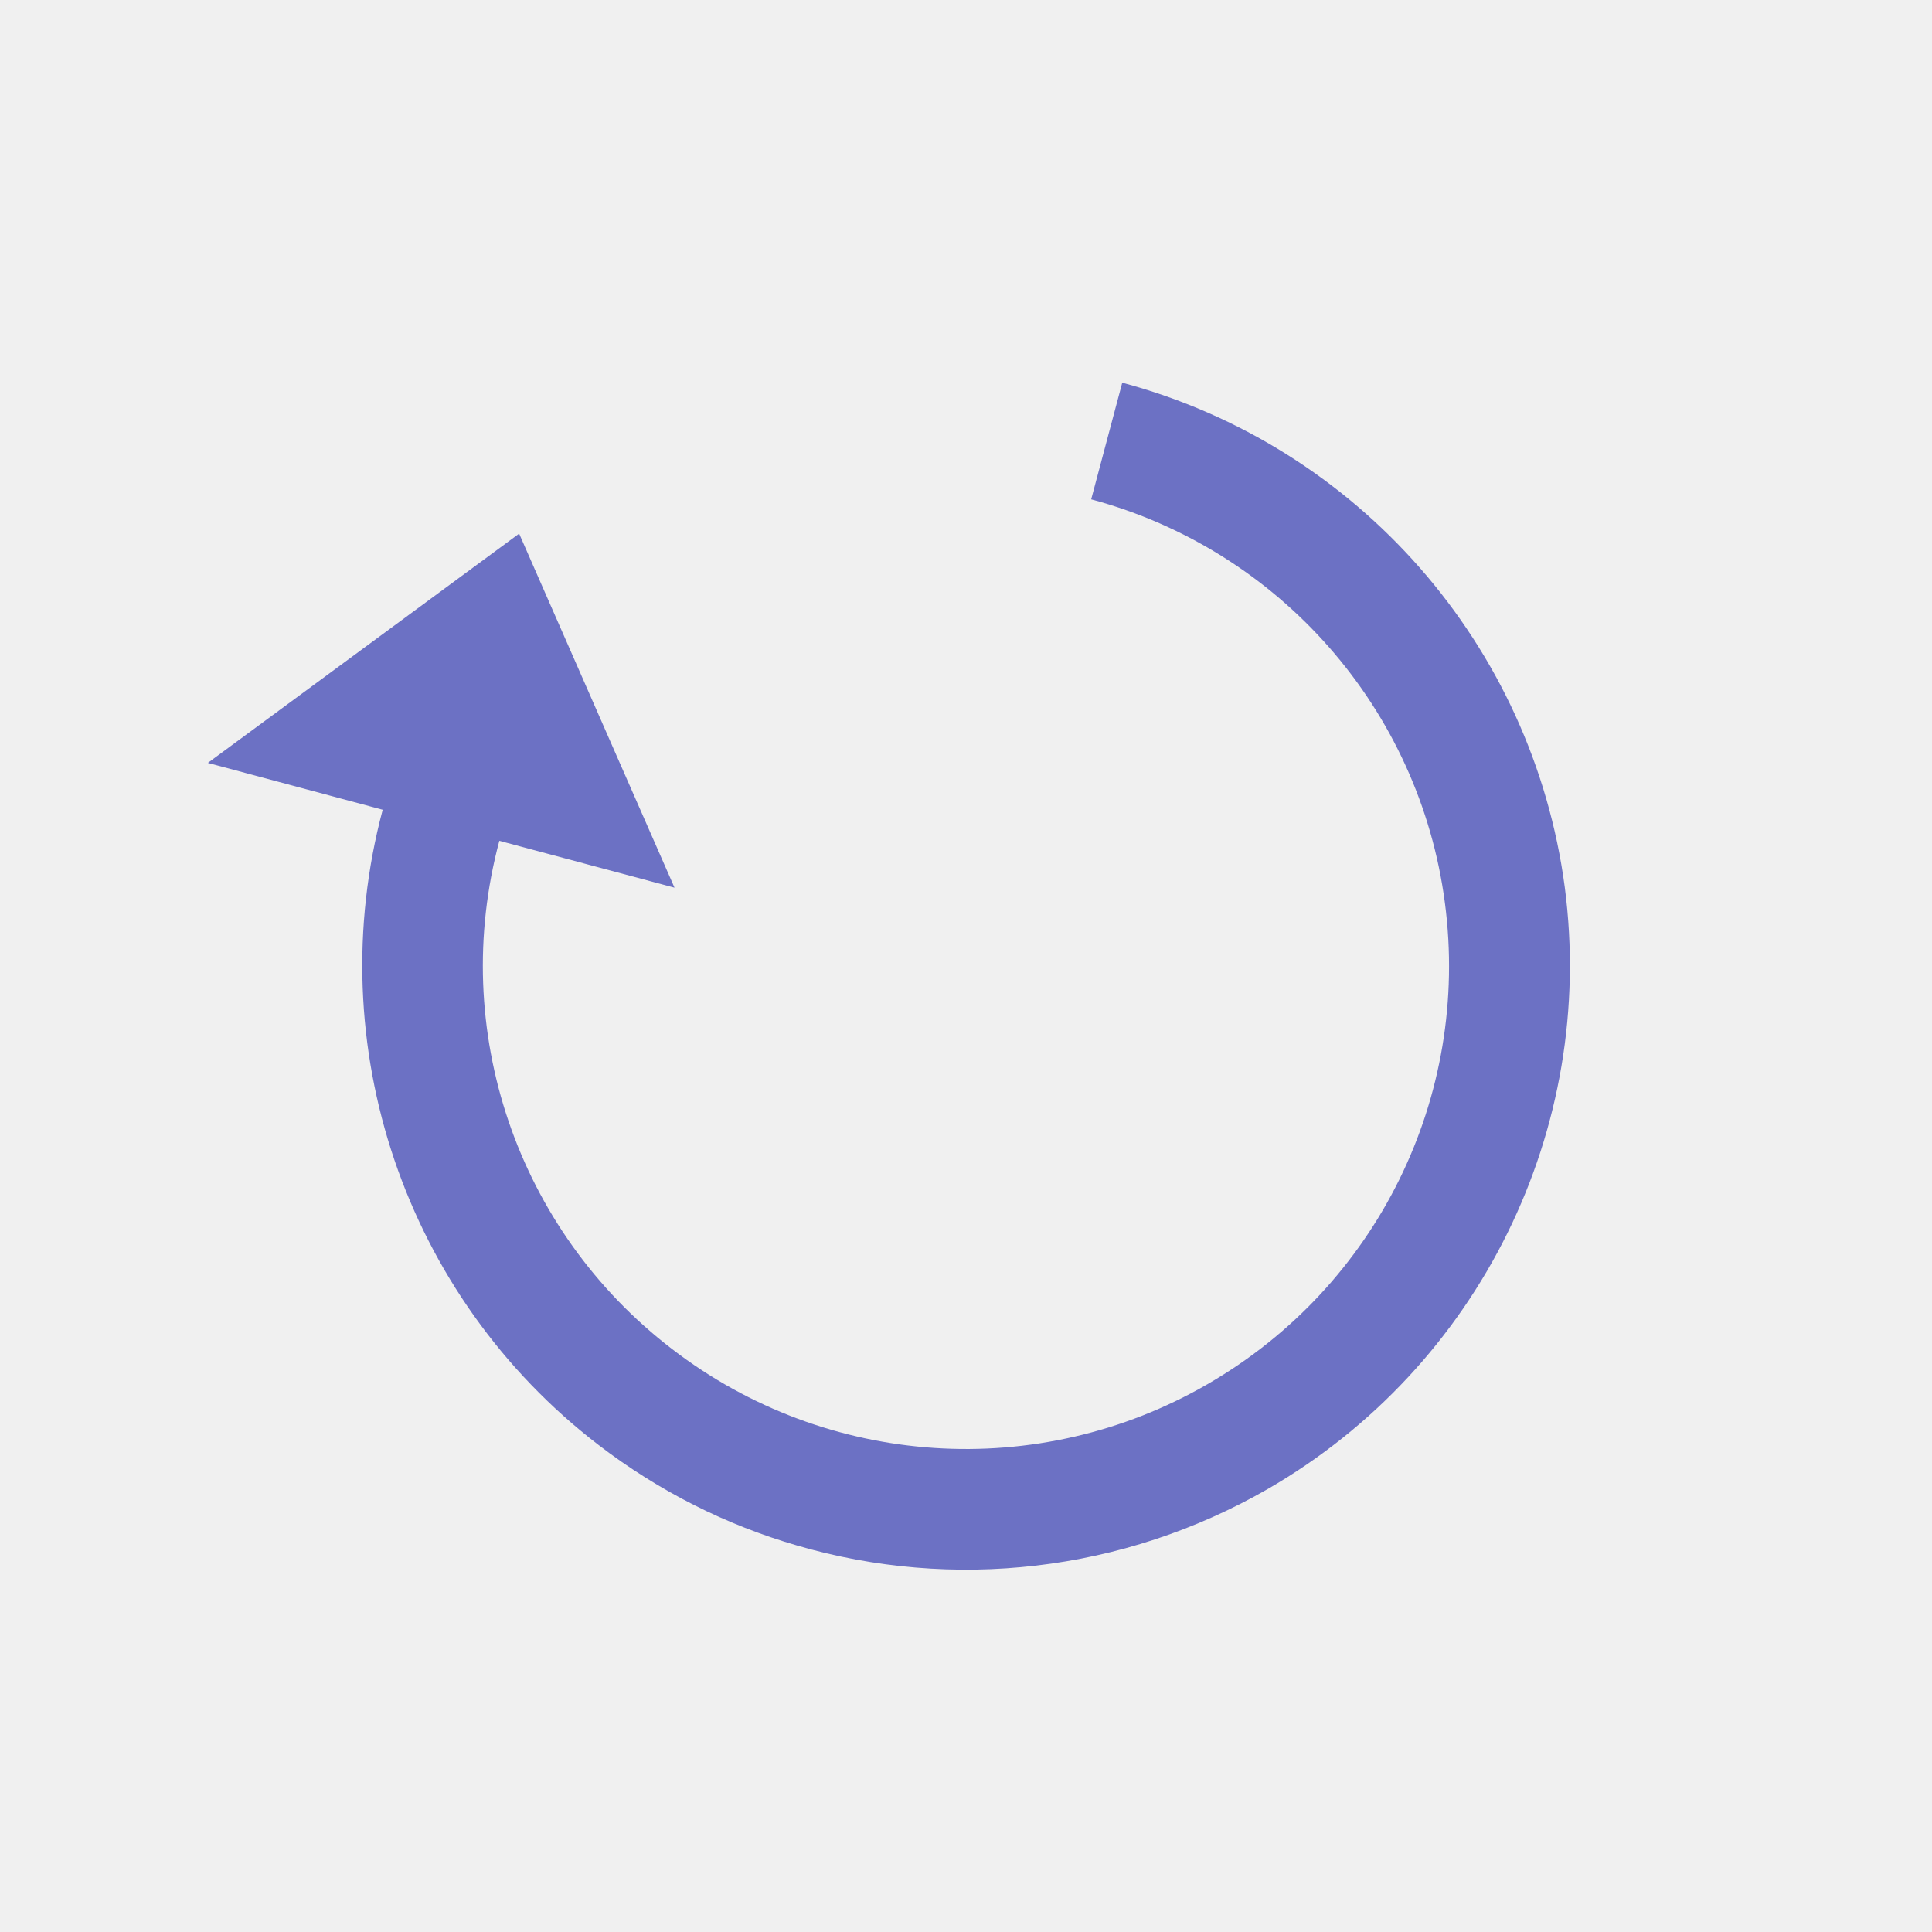
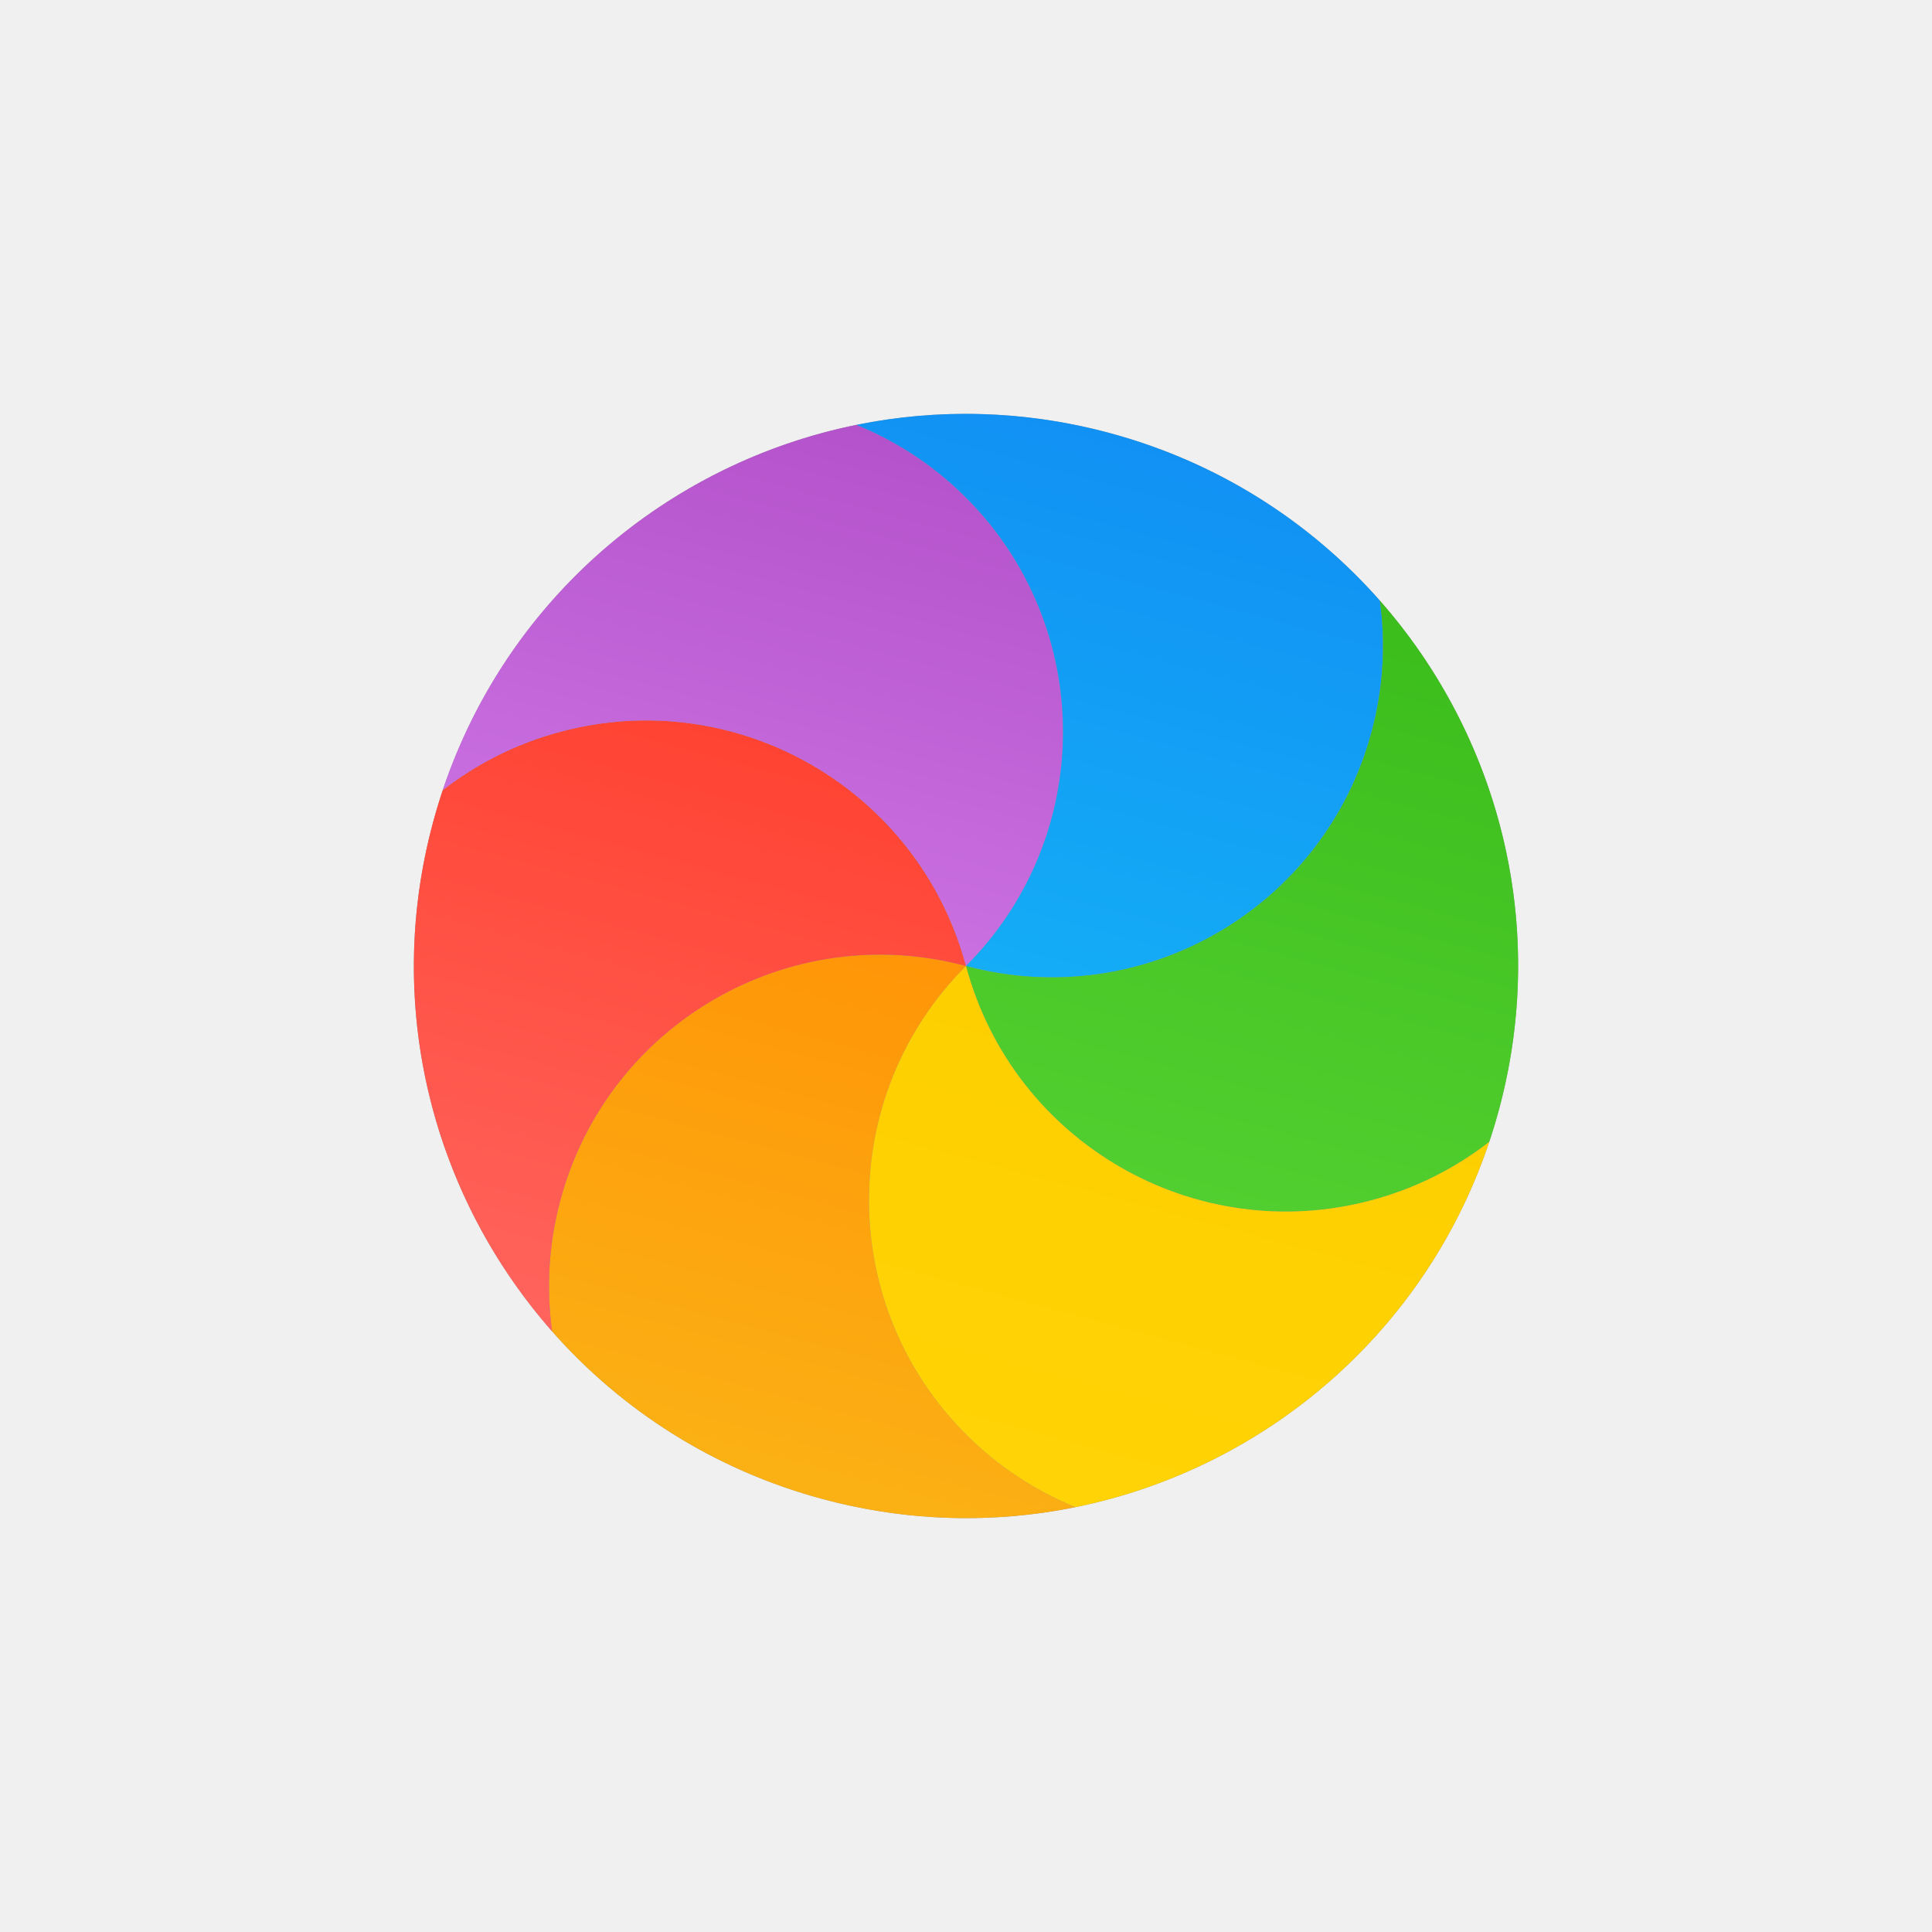
- <svg xmlns="http://www.w3.org/2000/svg" width="32px" height="32px" viewBox="0 0 24 24" version="1.1" id="svg2">
-   <defs id="defs9" />
-   <g id="surface1">
-     <path style=" stroke:none;fill-rule:nonzero;fill:rgb(42.353%,44.314%,76.863%);fill-opacity:1;" d="M 9.902 19.199 C 11.828 19.762 13.945 19.535 15.75 18.496 C 18.375 16.98 19.832 14.027 19.438 11.02 C 19.039 8.016 16.871 5.539 13.941 4.754 L 13.555 6.203 C 15.898 6.832 17.633 8.809 17.949 11.215 C 18.266 13.625 17.105 15.98 15 17.195 C 12.898 18.41 10.273 18.238 8.348 16.758 C 6.422 15.281 5.574 12.793 6.203 10.445 L 8.379 11.027 L 6.449 6.629 L 2.582 9.477 L 4.754 10.059 C 3.973 12.988 5.031 16.105 7.434 17.949 C 8.188 18.527 9.023 18.945 9.902 19.199 Z M 9.902 19.199 " id="path5" />
+ <svg xmlns="http://www.w3.org/2000/svg" version="1.1" x="0" y="0" width="35" height="35" viewBox="0, 0, 35, 35">
+   <g id="Background">
+     <rect x="0" y="0" width="35" height="35" fill="#000000" fill-opacity="0" />
+   </g>
+   <defs>
+     <linearGradient id="Gradient_1" gradientUnits="userSpaceOnUse" x1="-20.66" y1="-22.374" x2="-20.66" y2="-12.374" gradientTransform="matrix(-0.966, -0.259, 0.259, -0.966, 0, 0)">
+       <stop offset="0" stop-color="#FBB114" />
+       <stop offset="1" stop-color="#FF9508" />
+     </linearGradient>
+     <linearGradient id="Gradient_2" gradientUnits="userSpaceOnUse" x1="-16.433" y1="-20.708" x2="-16.433" y2="-9.373" gradientTransform="matrix(-0.966, -0.259, 0.259, -0.966, 0, 0)">
+       <stop offset="0" stop-color="#FF645D" />
+       <stop offset="1" stop-color="#FF4332" />
+     </linearGradient>
+     <linearGradient id="Gradient_3" gradientUnits="userSpaceOnUse" x1="-16.845" y1="-12.374" x2="-16.845" y2="-3.419" gradientTransform="matrix(-0.966, -0.259, 0.259, -0.966, 0, 0)">
+       <stop offset="0" stop-color="#CA70E1" />
+       <stop offset="1" stop-color="#B452CB" />
+     </linearGradient>
+     <linearGradient id="Gradient_4" gradientUnits="userSpaceOnUse" x1="-22.206" y1="-12.374" x2="-22.206" y2="-2.374" gradientTransform="matrix(-0.966, -0.259, 0.259, -0.966, 0, 0)">
+       <stop offset="0" stop-color="#14ADF6" />
+       <stop offset="1" stop-color="#1191F4" />
+     </linearGradient>
+     <linearGradient id="Gradient_5" gradientUnits="userSpaceOnUse" x1="-26.433" y1="-15.375" x2="-26.433" y2="-4.041" gradientTransform="matrix(-0.966, -0.259, 0.259, -0.966, 0, 0)">
+       <stop offset="0" stop-color="#52CF30" />
+       <stop offset="1" stop-color="#3BBD1C" />
+     </linearGradient>
+     <linearGradient id="Gradient_6" gradientUnits="userSpaceOnUse" x1="-26.021" y1="-21.33" x2="-26.021" y2="-12.374" gradientTransform="matrix(-0.966, -0.259, 0.259, -0.966, 0, 0)">
+       <stop offset="0" stop-color="#FFD305" />
+       <stop offset="1" stop-color="#FDCF01" />
+     </linearGradient>
+   </defs>
+   <g id="Page-1">
+     <g id="bg" opacity="0.01">
+       <path d="M29.874,38.933 L-3.933,29.874 L5.126,-3.933 L38.933,5.126 z" fill="#FFFFFF" />
+     </g>
+     <path d="M7.841,14.912 C9.27,9.577 14.754,6.411 20.088,7.841 C25.423,9.27 28.589,14.754 27.159,20.088 C25.73,25.423 20.246,28.589 14.912,27.159 C9.577,25.73 6.411,20.246 7.841,14.912 z" fill="#959595" id="background" />
+     <path d="M10.002,24.119 C9.895,23.347 9.937,22.542 10.152,21.743 C11.009,18.542 14.299,16.642 17.5,17.5 C15.157,19.843 15.157,23.642 17.5,25.985 C18.086,26.571 18.763,27.01 19.485,27.303 C18.016,27.602 16.458,27.573 14.912,27.159 C12.937,26.63 11.26,25.545 10.002,24.119 L10.002,24.119 z" fill="url(#Gradient_1)" id="orange" />
+     <path d="M8.02,14.315 C8.635,13.837 9.352,13.471 10.152,13.257 C13.352,12.4 16.642,14.299 17.5,17.5 C14.299,16.642 11.009,18.542 10.152,21.743 C9.937,22.542 9.895,23.347 10.002,24.119 C7.863,21.691 6.94,18.272 7.841,14.912 C7.895,14.71 7.955,14.511 8.02,14.315 L8.02,14.315 z" fill="url(#Gradient_2)" id="red" />
+     <path d="M15.515,7.697 C16.237,7.99 16.914,8.429 17.5,9.015 C19.843,11.358 19.843,15.157 17.5,17.5 C16.642,14.299 13.352,12.4 10.152,13.257 C9.352,13.471 8.635,13.837 8.02,14.315 C9.184,10.841 12.108,8.389 15.515,7.697 L15.515,7.697 z" fill="url(#Gradient_3)" id="purple" />
+     <path d="M24.998,10.881 C25.105,11.653 25.063,12.458 24.848,13.257 C23.991,16.458 20.701,18.358 17.5,17.5 C19.843,15.157 19.843,11.358 17.5,9.015 C16.914,8.429 16.237,7.99 15.515,7.697 C16.984,7.398 18.542,7.427 20.088,7.841 C22.063,8.37 23.74,9.455 24.998,10.881 L24.998,10.881 z" fill="url(#Gradient_4)" id="blue" />
+     <path d="M26.98,20.685 C26.365,21.163 25.648,21.529 24.848,21.743 C21.648,22.6 18.358,20.701 17.5,17.5 C20.701,18.358 23.991,16.458 24.848,13.257 C25.063,12.458 25.105,11.653 24.998,10.881 C27.137,13.309 28.06,16.728 27.159,20.088 C27.105,20.29 27.045,20.489 26.98,20.685 L26.98,20.685 z" fill="url(#Gradient_5)" id="green" />
+     <path d="M19.485,27.303 C18.763,27.01 18.086,26.571 17.5,25.985 C15.157,23.642 15.157,19.843 17.5,17.5 C18.358,20.701 21.648,22.6 24.848,21.743 C25.648,21.529 26.365,21.163 26.98,20.685 C25.816,24.159 22.892,26.611 19.485,27.303 L19.485,27.303 z" fill="url(#Gradient_6)" id="yellow" />
  </g>
</svg>
